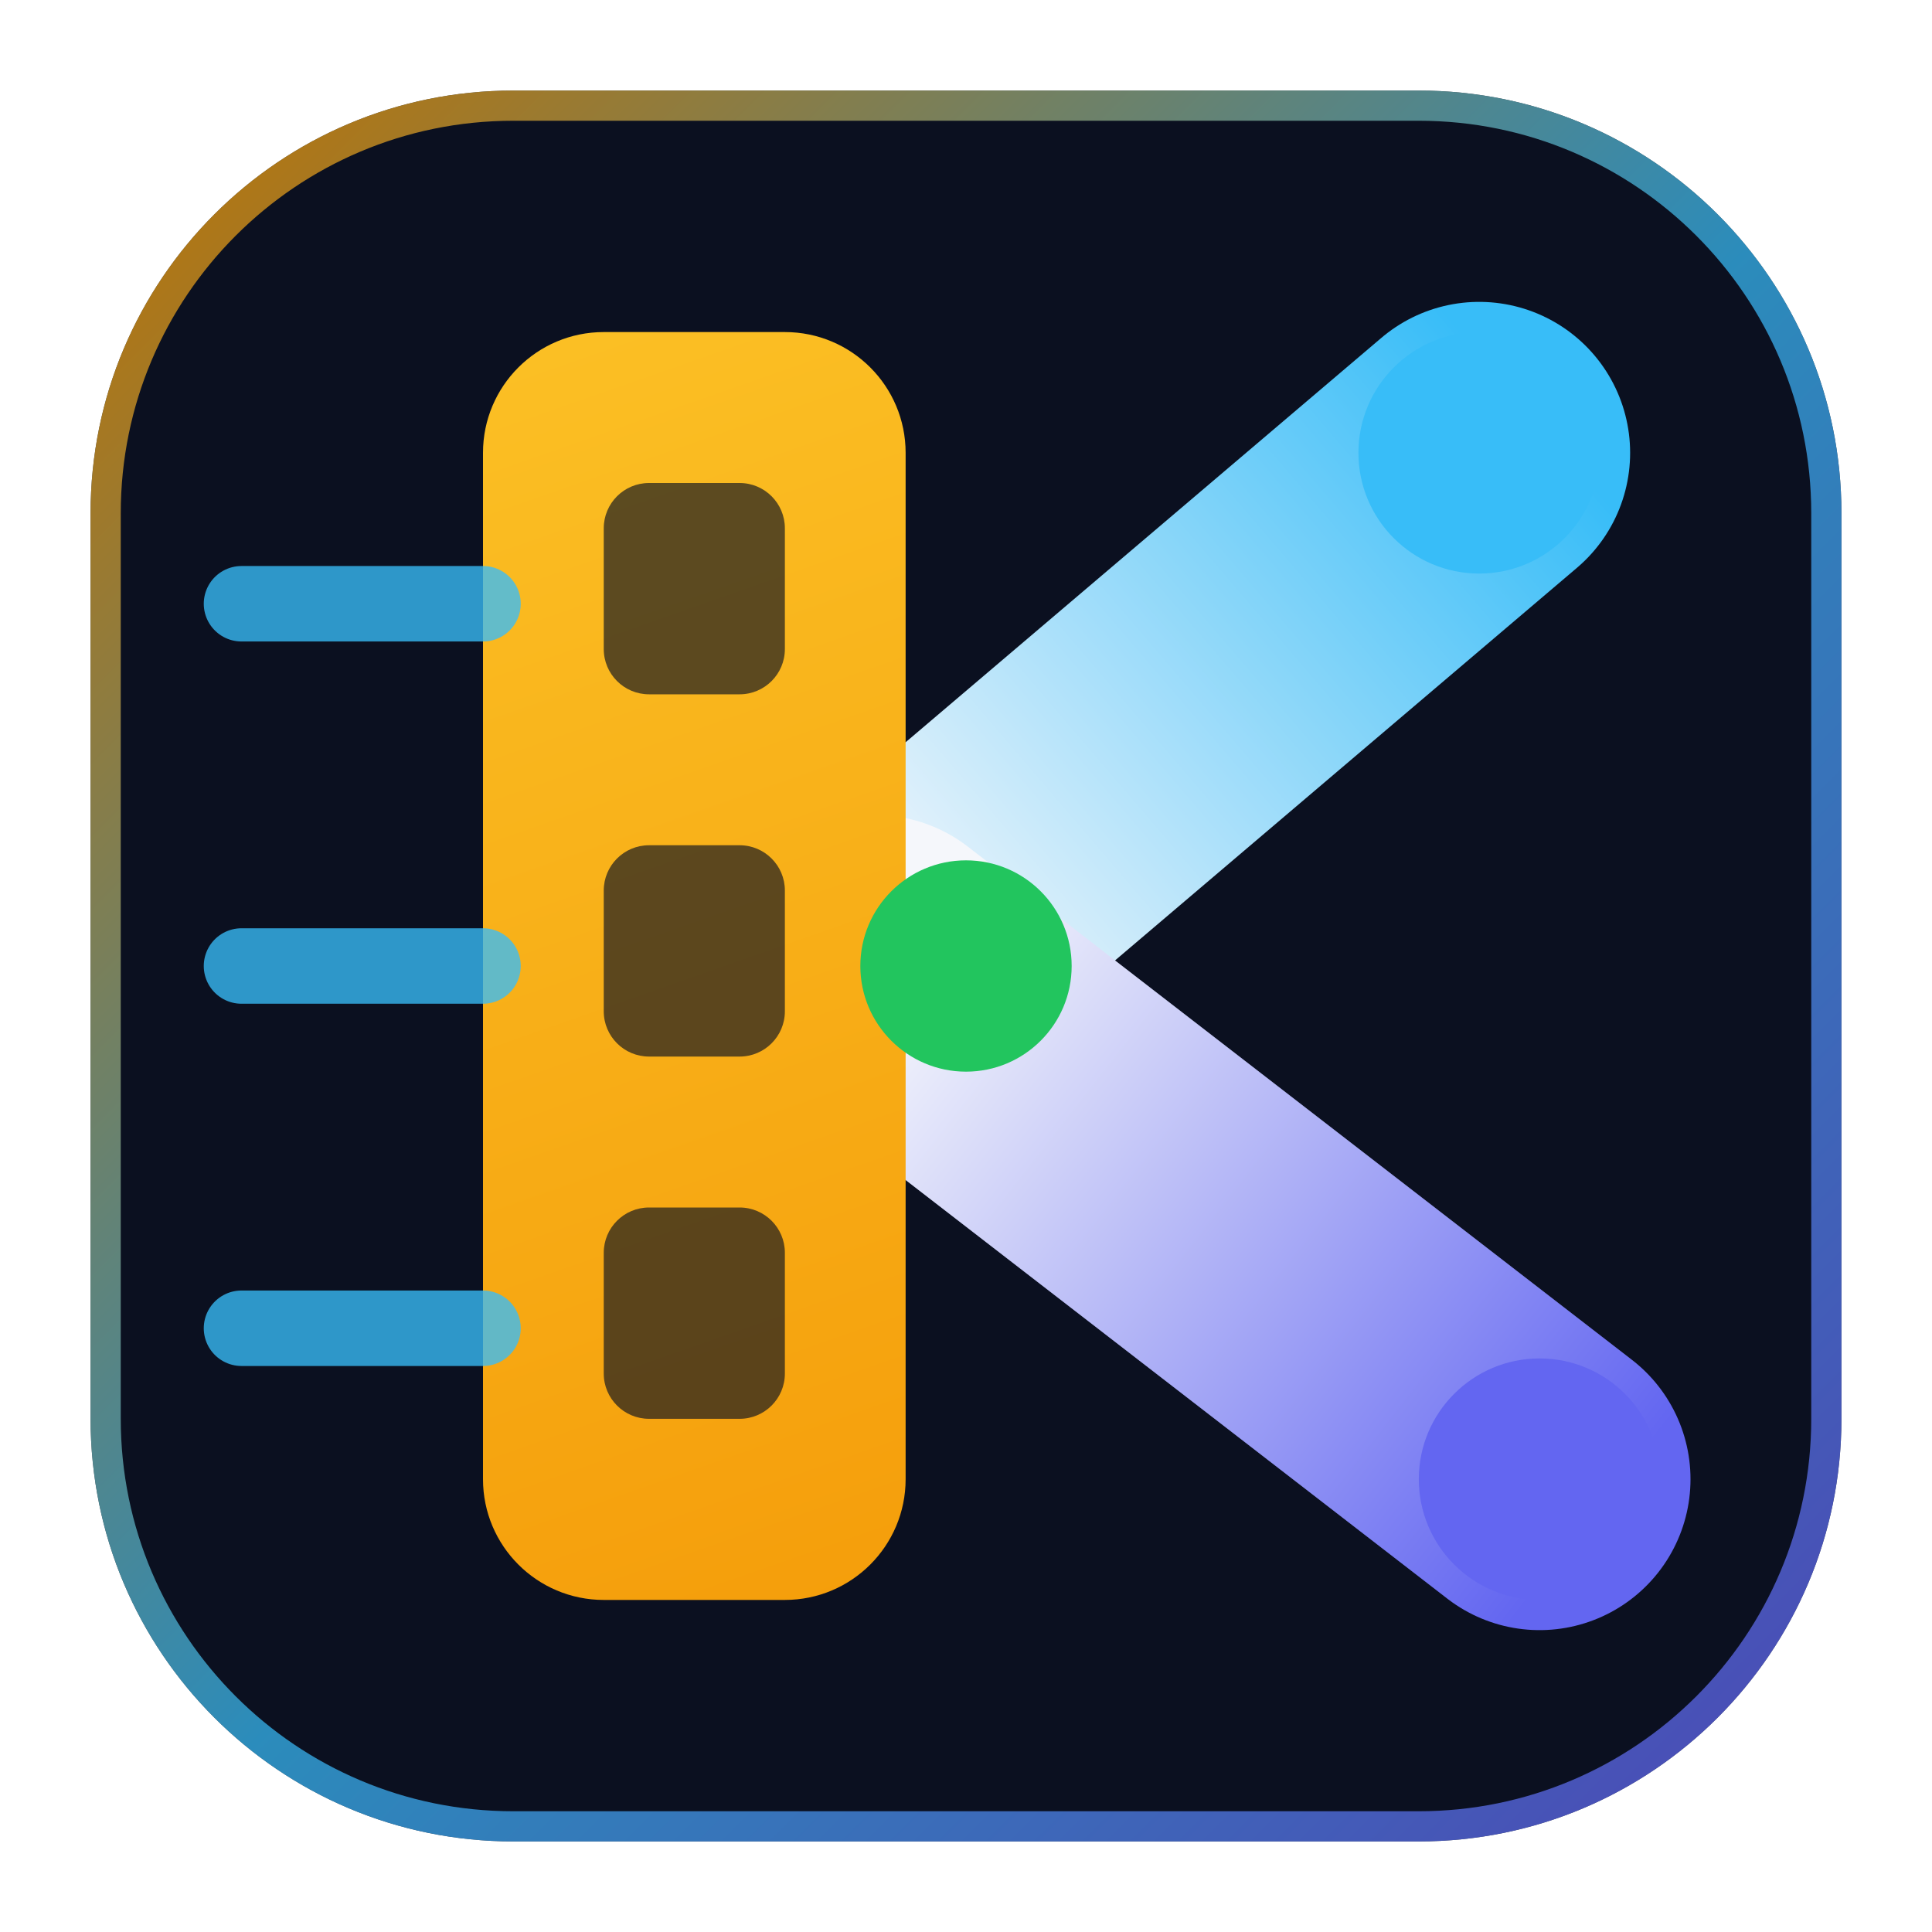
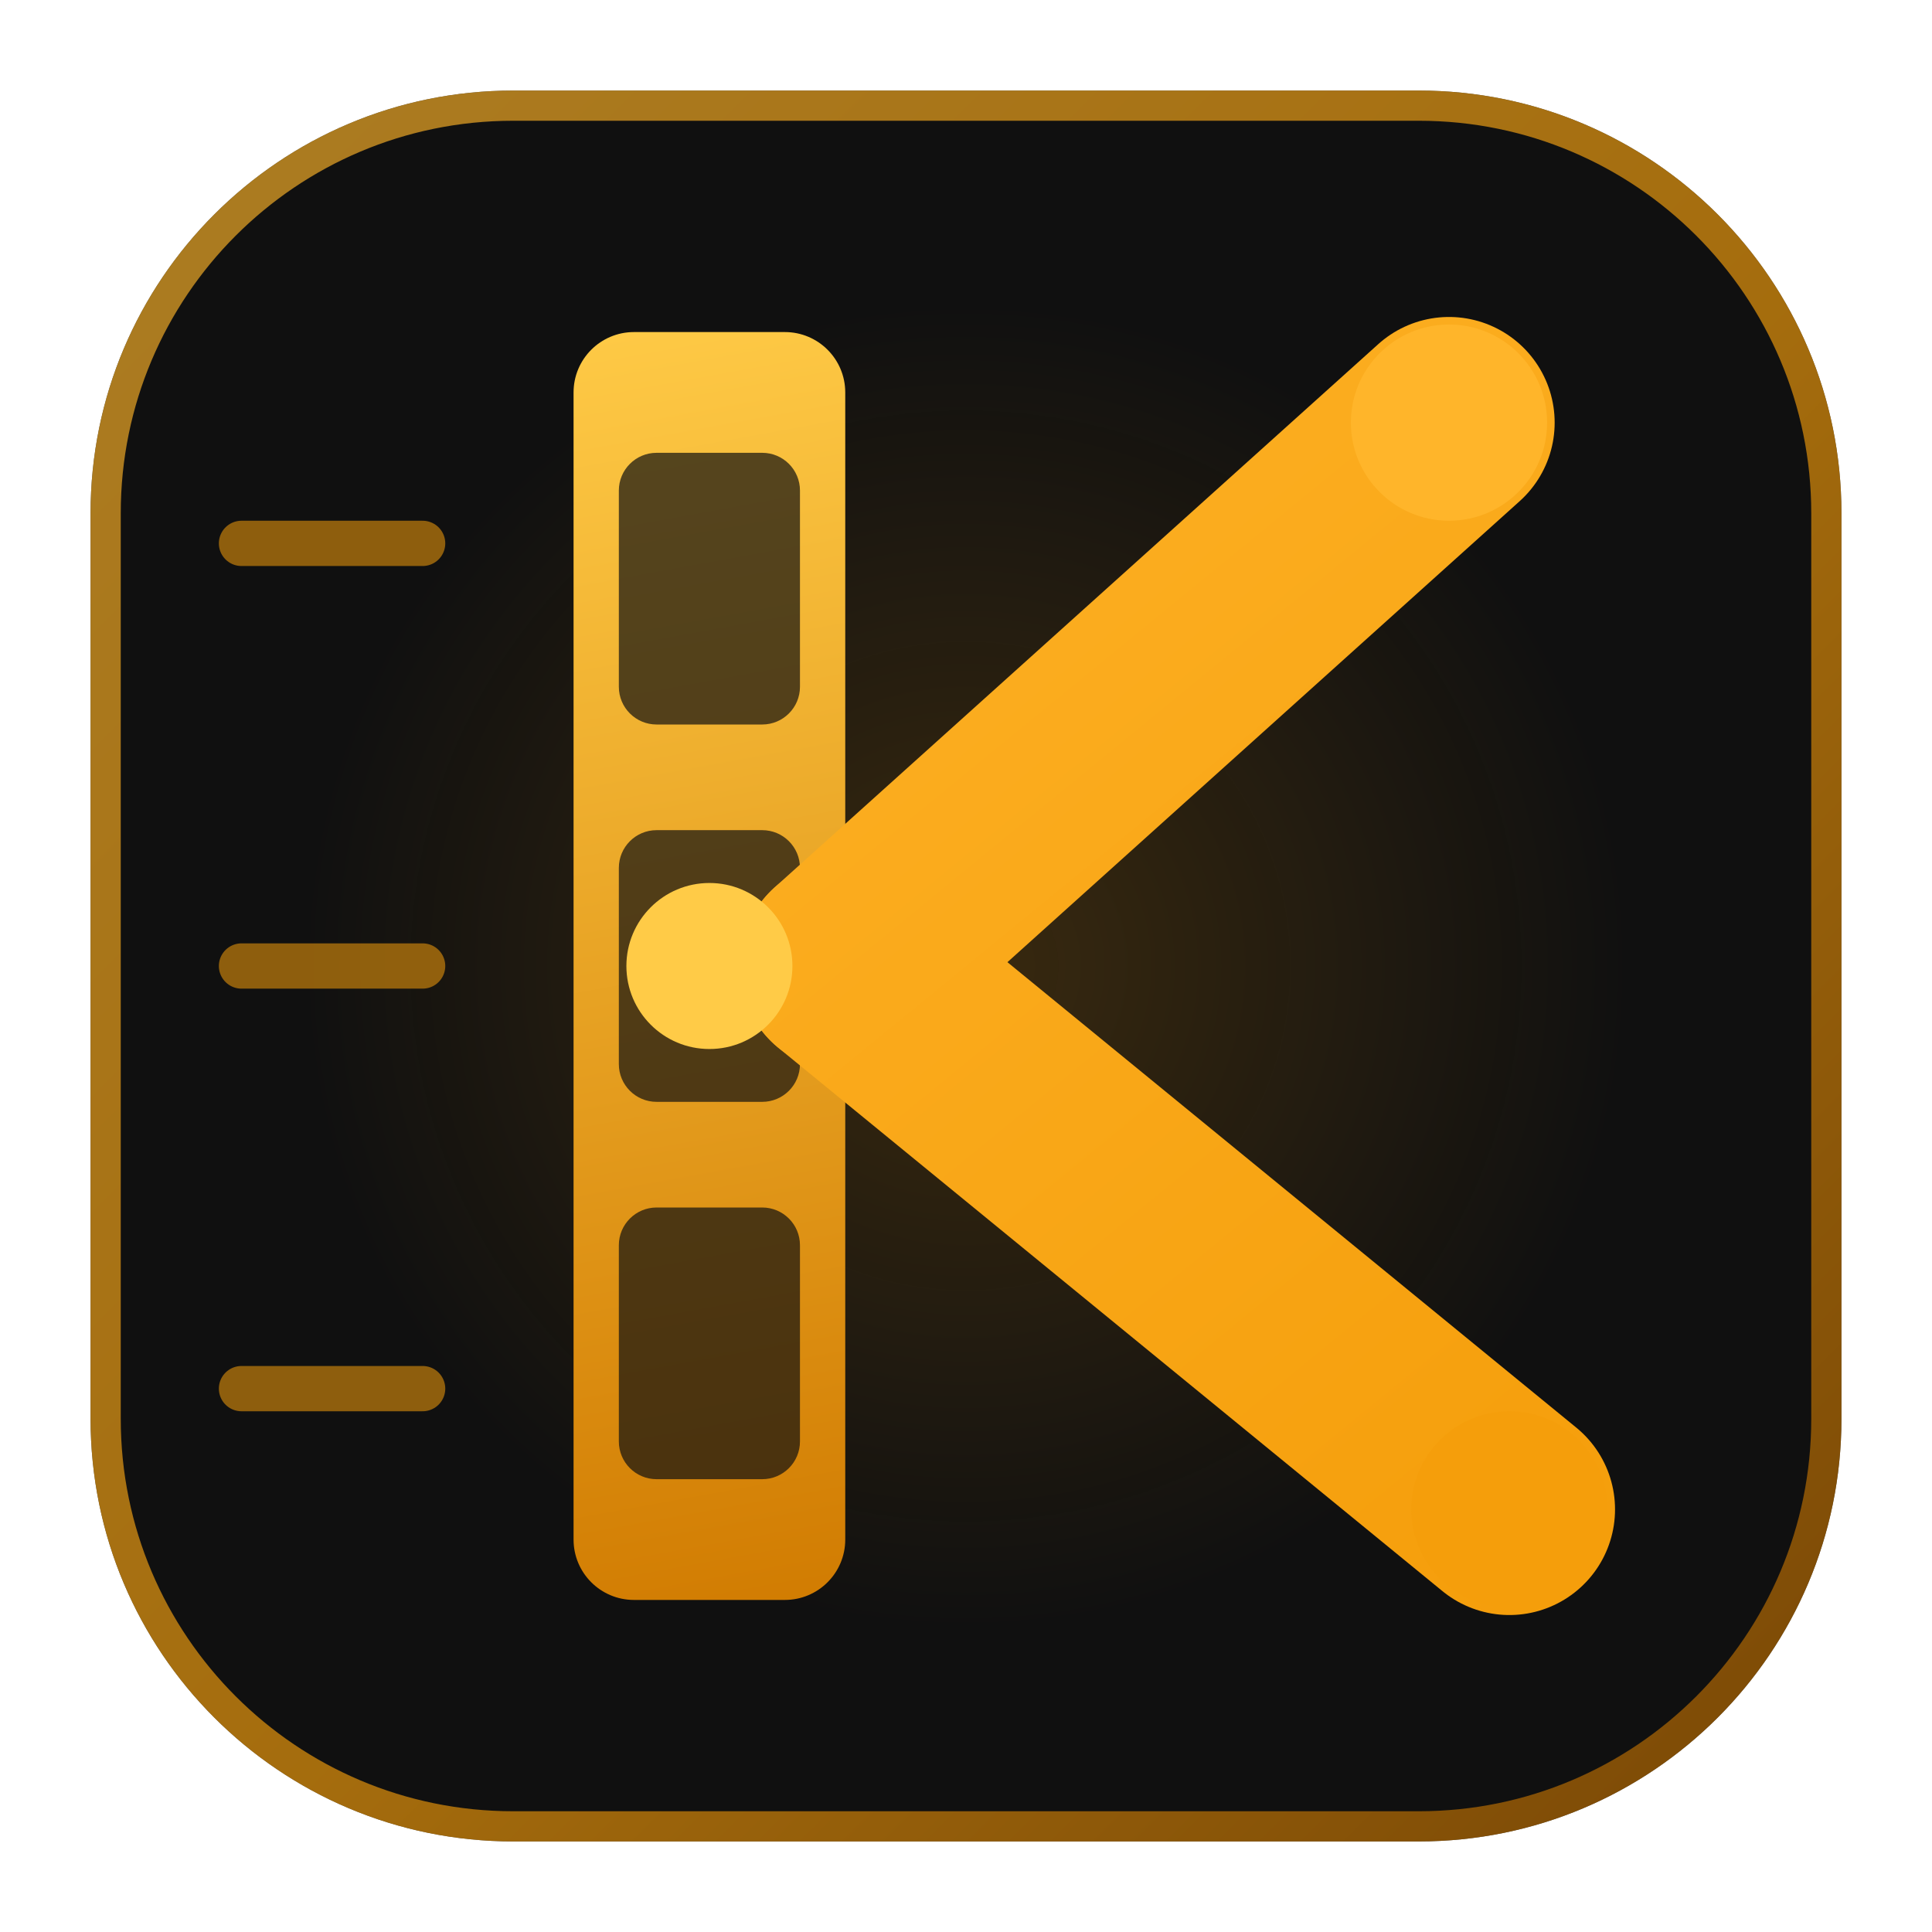
- <svg xmlns="http://www.w3.org/2000/svg" viewBox="0 0 256 256" role="img" aria-labelledby="title desc">
+ <svg xmlns="http://www.w3.org/2000/svg" viewBox="0 0 64 64" role="img" aria-labelledby="title desc">
  <defs>
-     <linearGradient id="krishiv-frame" x1="24" y1="24" x2="232" y2="232" gradientUnits="userSpaceOnUse">
-       <stop stop-color="#F59E0B" />
-       <stop offset="0.52" stop-color="#38BDF8" />
-       <stop offset="1" stop-color="#6366F1" />
+     <linearGradient id="ks-frame" x1="6" y1="6" x2="58" y2="58" gradientUnits="userSpaceOnUse">
+       <stop offset="0" stop-color="#FFB52A" />
+       <stop offset="0.55" stop-color="#F59E0B" />
+       <stop offset="1" stop-color="#B86A00" />
    </linearGradient>
-     <linearGradient id="krishiv-spine" x1="68" y1="48" x2="124" y2="208" gradientUnits="userSpaceOnUse">
-       <stop stop-color="#FBBF24" />
+     <linearGradient id="ks-stroke" x1="14" y1="10" x2="50" y2="54" gradientUnits="userSpaceOnUse">
+       <stop offset="0" stop-color="#FFB52A" />
      <stop offset="1" stop-color="#F59E0B" />
    </linearGradient>
-     <linearGradient id="krishiv-upper" x1="120" y1="128" x2="204" y2="56" gradientUnits="userSpaceOnUse">
-       <stop stop-color="#F5F7FB" />
-       <stop offset="1" stop-color="#38BDF8" />
+     <linearGradient id="ks-spine" x1="20" y1="10" x2="28" y2="54" gradientUnits="userSpaceOnUse">
+       <stop offset="0" stop-color="#FFCB47" />
+       <stop offset="1" stop-color="#D07A00" />
    </linearGradient>
-     <linearGradient id="krishiv-lower" x1="120" y1="128" x2="212" y2="200" gradientUnits="userSpaceOnUse">
-       <stop stop-color="#F5F7FB" />
-       <stop offset="1" stop-color="#6366F1" />
-     </linearGradient>
+     <radialGradient id="ks-glow" cx="32" cy="32" r="22" gradientUnits="userSpaceOnUse">
+       <stop offset="0" stop-color="#F59E0B" stop-opacity="0.18" />
+       <stop offset="1" stop-color="#F59E0B" stop-opacity="0" />
+     </radialGradient>
  </defs>
-   <rect x="12" y="12" width="232" height="232" rx="56" fill="#0B1020" />
-   <rect x="14" y="14" width="228" height="228" rx="54" fill="none" stroke="url(#krishiv-frame)" stroke-width="4" stroke-opacity="0.72" />
-   <path d="M116 128L196 60" fill="none" stroke="url(#krishiv-upper)" stroke-width="40" stroke-linecap="round" />
-   <path d="M116 128L204 196" fill="none" stroke="url(#krishiv-lower)" stroke-width="40" stroke-linecap="round" />
-   <rect x="64" y="44" width="56" height="168" rx="16" fill="url(#krishiv-spine)" />
-   <rect x="80" y="64" width="24" height="28" rx="6" fill="#0B1020" opacity="0.66" />
-   <rect x="80" y="112" width="24" height="28" rx="6" fill="#0B1020" opacity="0.66" />
-   <rect x="80" y="160" width="24" height="28" rx="6" fill="#0B1020" opacity="0.66" />
-   <path d="M32 80h32M32 128h32M32 176h32" fill="none" stroke="#38BDF8" stroke-width="10" stroke-linecap="round" opacity="0.78" />
-   <circle cx="196" cy="60" r="16" fill="#38BDF8" />
-   <circle cx="204" cy="196" r="16" fill="#6366F1" />
-   <circle cx="128" cy="128" r="14" fill="#22C55E" />
+   <rect x="3" y="3" width="58" height="58" rx="14" fill="#101010" />
+   <rect x="3" y="3" width="58" height="58" rx="14" fill="url(#ks-glow)" />
+   <rect x="3.5" y="3.5" width="57" height="57" rx="13.5" fill="none" stroke="url(#ks-frame)" stroke-width="1" stroke-opacity="0.65" />
+   <rect x="19" y="11" width="9" height="42" rx="2" fill="url(#ks-spine)" />
+   <rect x="20.5" y="15" width="6" height="9" rx="1.25" fill="#101010" fill-opacity="0.7" />
+   <rect x="20.5" y="27.5" width="6" height="9" rx="1.25" fill="#101010" fill-opacity="0.7" />
+   <rect x="20.5" y="40" width="6" height="9" rx="1.25" fill="#101010" fill-opacity="0.7" />
+   <path d="M28 32L48 14" fill="none" stroke="url(#ks-stroke)" stroke-width="7" stroke-linecap="round" />
+   <path d="M28 32L50 50" fill="none" stroke="url(#ks-stroke)" stroke-width="7" stroke-linecap="round" />
+   <circle cx="48" cy="14" r="3.25" fill="#FFB52A" />
+   <circle cx="50" cy="50" r="3.25" fill="#F59E0B" />
+   <circle cx="23.5" cy="32" r="2.75" fill="#FFCB47" />
+   <path d="M8 18h6M8 32h6M8 46h6" fill="none" stroke="#F59E0B" stroke-width="1.5" stroke-linecap="round" stroke-opacity="0.55" />
</svg>
